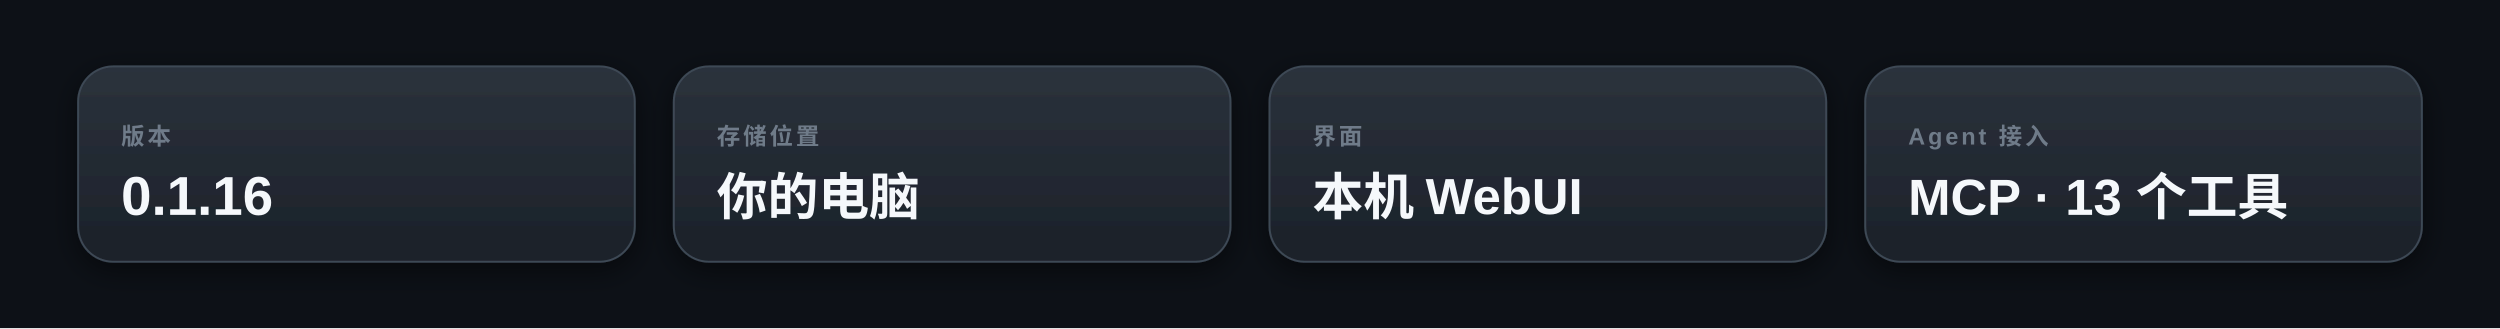
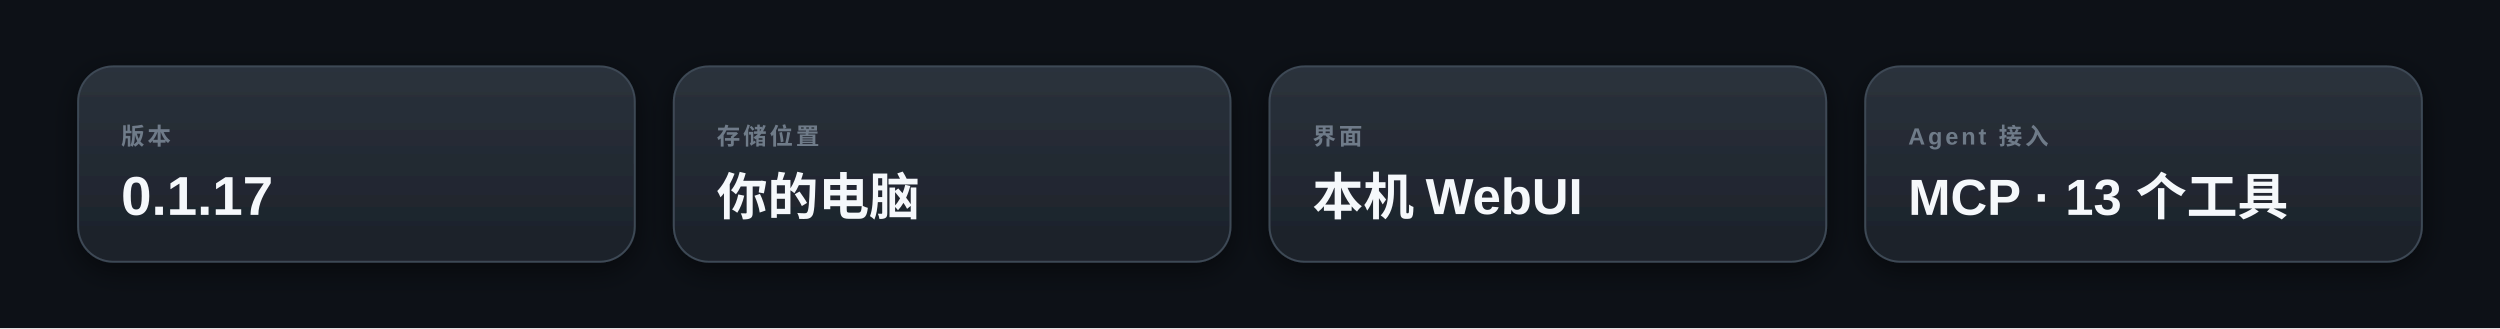
- <svg xmlns="http://www.w3.org/2000/svg" viewBox="0 0 1280 168" width="1280" height="168" role="img" aria-label="速览：版本 0.1.16，存储在你的电脑上，本机 WebUI 界面，MCP 提供七个工具。">
+ <svg xmlns="http://www.w3.org/2000/svg" viewBox="0 0 1280 168" width="1280" height="168" role="img" aria-label="速览：版本 0.1.17，存储在你的电脑上，本机 WebUI 界面，MCP 提供七个工具。">
  <defs>
    <radialGradient id="halo" cx="50%" cy="50%" r="50%">
      <stop offset="0" stop-color="#FF7A70" stop-opacity=".55" />
      <stop offset=".45" stop-color="#FF7A70" stop-opacity=".18" />
      <stop offset="1" stop-color="#FF7A70" stop-opacity="0" />
    </radialGradient>
    <linearGradient id="cardGrad" x1="0" y1="0" x2="0" y2="1">
      <stop offset="0" stop-color="#2B323C" />
      <stop offset="1" stop-color="#1B2129" />
    </linearGradient>
    <linearGradient id="cardAltGrad" x1="0" y1="0" x2="0" y2="1">
      <stop offset="0" stop-color="#39424F" />
      <stop offset="1" stop-color="#262E38" />
    </linearGradient>
    <filter id="soft" x="-30%" y="-30%" width="160%" height="180%">
      <feDropShadow dx="0" dy="8" stdDeviation="14" flood-color="rgba(1,4,9,.62)" flood-opacity="1" />
    </filter>
    <filter id="softSm" x="-30%" y="-30%" width="160%" height="180%">
      <feDropShadow dx="0" dy="4" stdDeviation="7" flood-color="rgba(1,4,9,.62)" flood-opacity=".8" />
    </filter>
  </defs>
  <style>
  .s{font-family:-apple-system, BlinkMacSystemFont, 'Segoe UI Variable Display', 'Segoe UI', 'Helvetica Neue', Arial, 'Microsoft YaHei', 'PingFang SC', 'Hiragino Sans GB', 'Noto Sans CJK SC', sans-serif}
  .m{font-family:ui-monospace, SFMono-Regular, 'SF Mono', Menlo, Consolas, 'Liberation Mono', 'Microsoft YaHei', monospace}
  .rise{opacity:0;animation:rise .9s cubic-bezier(.16,.84,.32,1) both}
  @keyframes rise{from{opacity:0;transform:translateY(14px);filter:blur(6px)}to{opacity:1;transform:none;filter:blur(0)}}
  @keyframes breathe{0%,100%{opacity:.45;transform:scale(.96)}50%{opacity:.9;transform:scale(1.05)}}
  @keyframes breathe2{
    0%{opacity:.05;transform:scale(.93);animation-timing-function:cubic-bezier(.66,0,.34,1)}
    18%{opacity:.12;transform:scale(1.03);animation-timing-function:cubic-bezier(.37,0,.63,1)}
    34%{opacity:.07;transform:scale(.99);animation-timing-function:cubic-bezier(.45,0,.55,1)}
    57%{opacity:.15;transform:scale(1.085);animation-timing-function:cubic-bezier(.3,0,.7,1)}
    72%{opacity:.088;transform:scale(1.008);animation-timing-function:cubic-bezier(.6,0,.4,1)}
    88%{opacity:.126;transform:scale(1.052);animation-timing-function:cubic-bezier(.5,0,.5,1)}
    100%{opacity:.05;transform:scale(.93)}
  }
  @keyframes twinkle{0%,100%{opacity:.12}50%{opacity:.5}}
  .tw{animation:twinkle 9s ease-in-out infinite}
  .snr{animation:snr 5.4s cubic-bezier(.16,.84,.32,1) infinite;transform-box:fill-box;transform-origin:center}
  @keyframes snr{0%{transform:scale(.5);opacity:.55}65%{opacity:0}100%{transform:scale(1.6);opacity:0}}
  .swp{animation-timing-function:cubic-bezier(.83,0,.17,1);animation-iteration-count:infinite;opacity:0}
  .march{animation:march 1.65s linear infinite}
  .dp{animation:dotpulse 2.6s ease-in-out infinite}
  @keyframes dotpulse{0%,100%{opacity:.42}50%{opacity:1}}
  @keyframes march{to{stroke-dashoffset:-24}}
  .scan{animation:scan 4s cubic-bezier(.83,0,.17,1) infinite;opacity:0}
  @keyframes scan{0%{transform:translateX(0);opacity:0}8%{opacity:1}88%{opacity:1}100%{transform:translateX(1140px);opacity:0}}
  @media (prefers-reduced-motion: reduce){
    .rise{animation:none!important;opacity:1!important;filter:none!important;transform:none!important}
    .tw{animation:none!important;opacity:.55!important}
    .snr,.swp,.scan{animation:none!important;opacity:0!important}
    .march{animation:none!important}
    .dp{animation:none!important;opacity:1!important}
  }@keyframes swp{0%{transform:translateX(0);opacity:0}18%{opacity:1}82%{opacity:1}100%{transform:translateX(197px);opacity:0}}</style>
  <rect width="1280" height="168" fill="#0D1117" />
  <g filter="url(#softSm)">
    <rect x="40" y="34" width="285" height="100" rx="18" fill="url(#cardGrad)" stroke="#3E4855" stroke-width="1" />
  </g>
  <text x="62" y="74" font-size="12" font-weight="700" fill="#6F7B89" letter-spacing="1.5" class="s">版本</text>
-   <text x="62" y="110" font-size="28" font-weight="600" fill="#F5F8FB" class="s">0.1.16</text>
+   <text x="62" y="110" font-size="28" font-weight="600" fill="#F5F8FB" class="s">0.1.17</text>
  <g filter="url(#softSm)">
    <rect x="345" y="34" width="285" height="100" rx="18" fill="url(#cardGrad)" stroke="#3E4855" stroke-width="1" />
  </g>
  <text x="367" y="74" font-size="12" font-weight="700" fill="#6F7B89" letter-spacing="1.5" class="s">存储位置</text>
  <text x="367" y="110" font-size="26" font-weight="600" fill="#F5F8FB" class="s">你的电脑</text>
  <g filter="url(#softSm)">
    <rect x="650" y="34" width="285" height="100" rx="18" fill="url(#cardGrad)" stroke="#3E4855" stroke-width="1" />
  </g>
  <text x="672" y="74" font-size="12" font-weight="700" fill="#6F7B89" letter-spacing="1.5" class="s">界面</text>
  <text x="672" y="110" font-size="26" font-weight="600" fill="#F5F8FB" class="s">本机 WebUI</text>
  <g filter="url(#softSm)">
    <rect x="955" y="34" width="285" height="100" rx="18" fill="url(#cardGrad)" stroke="#3E4855" stroke-width="1" />
  </g>
  <text x="977" y="74" font-size="12" font-weight="700" fill="#6F7B89" letter-spacing="1.5" class="s">Agent 接入</text>
  <text x="977" y="110" font-size="26" font-weight="600" fill="#F5F8FB" class="s">MCP · 13 个工具</text>
</svg>
